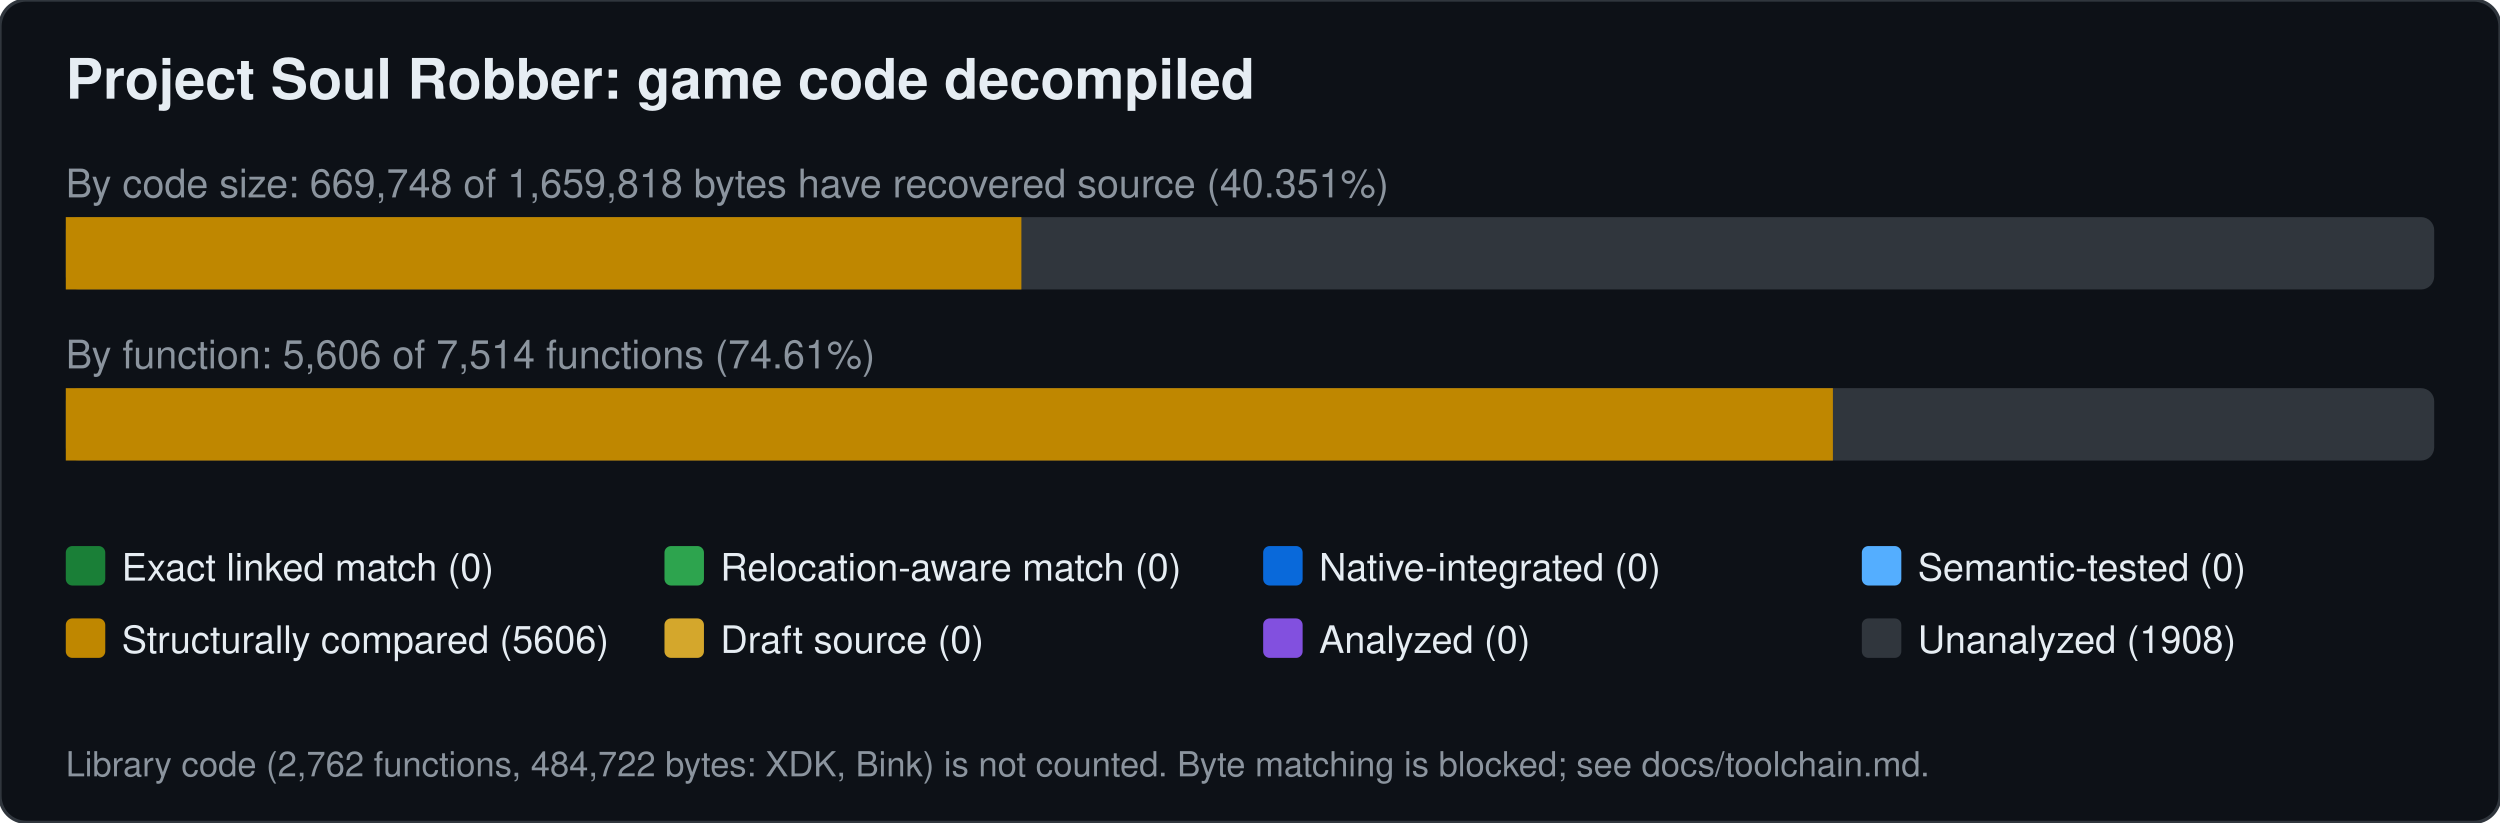
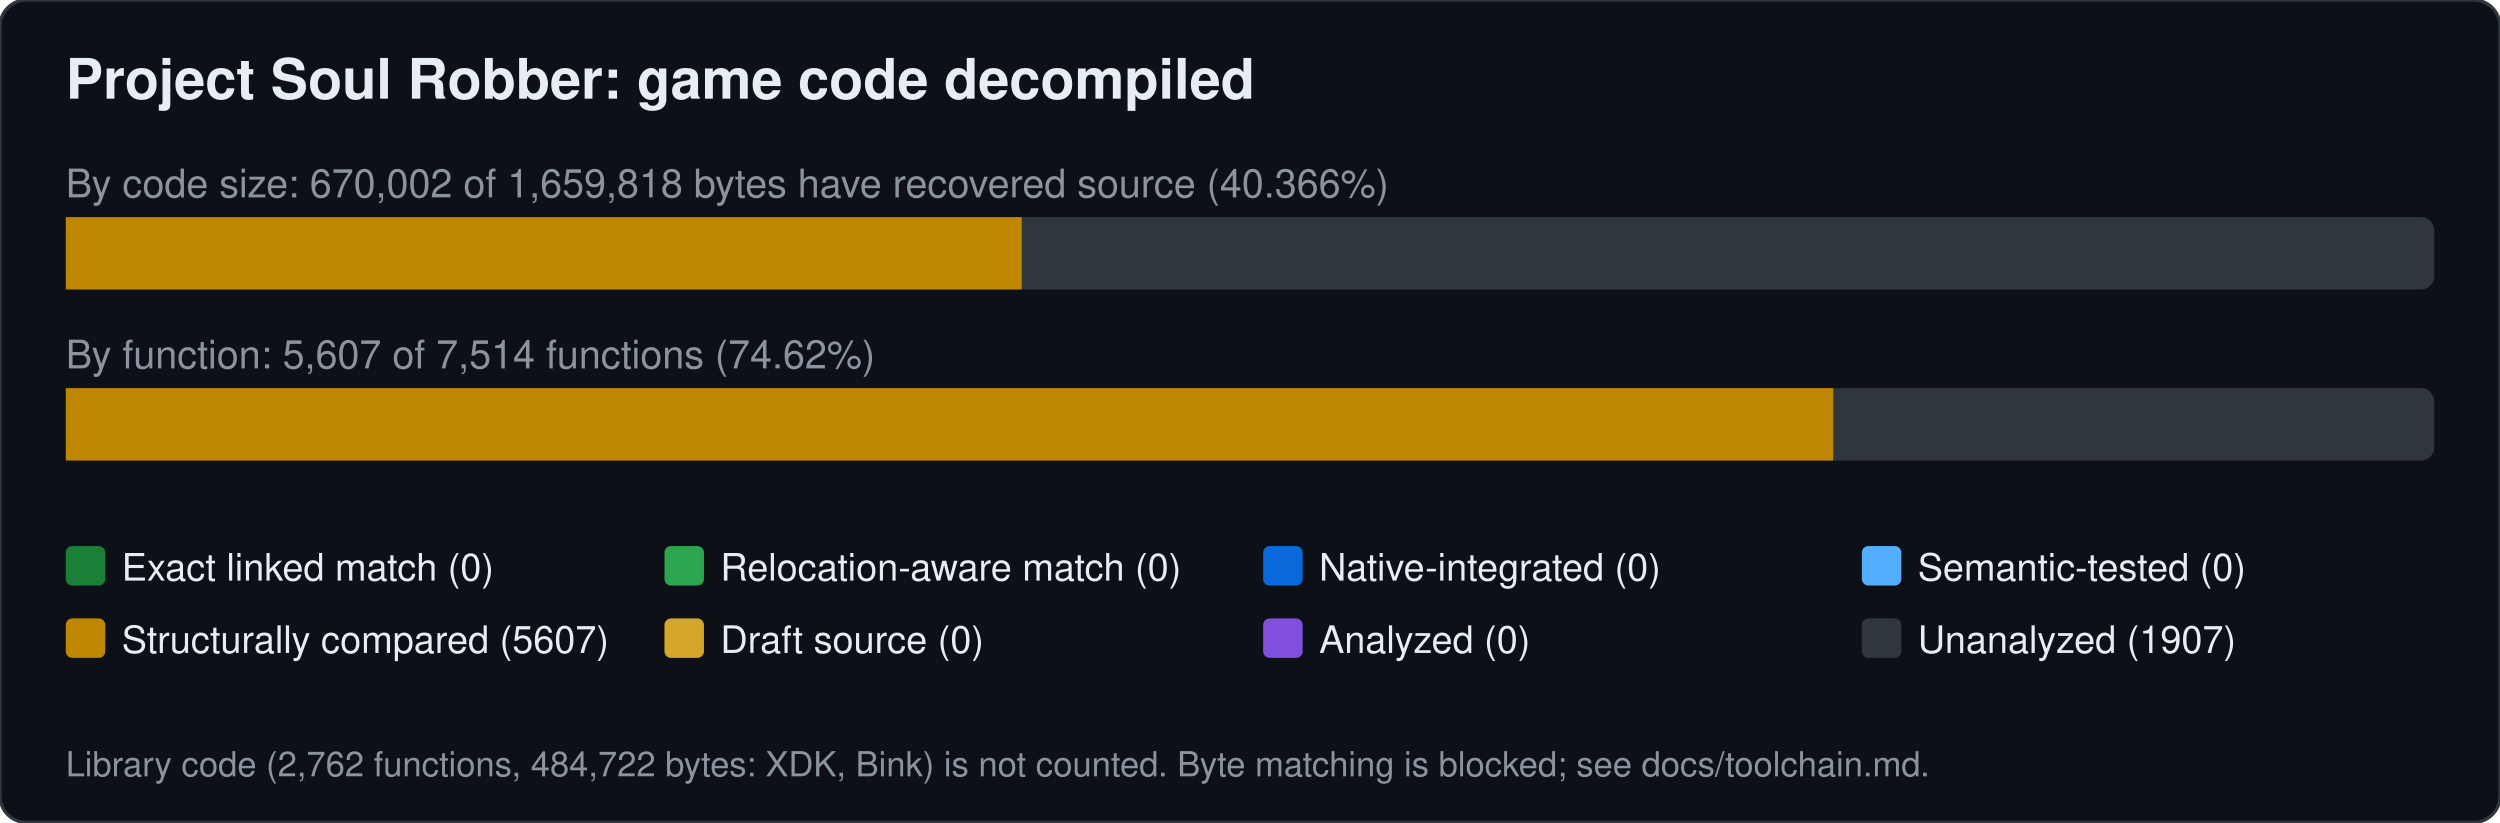
<svg xmlns="http://www.w3.org/2000/svg" width="760" height="250" viewBox="0 0 760 250" font-family="Segoe UI,Helvetica,Arial,sans-serif">
  <rect width="760" height="250" rx="8" fill="#0d1117" stroke="#30363d" />
  <text x="20" y="30" font-size="17" font-weight="600" fill="#e6edf3">Project Soul Robber: game code decompiled</text>
-   <text x="20" y="60" font-size="12" fill="#8b949e">By code size: 669,748 of 1,659,818 bytes have recovered source (40.351%)</text>
+   <text x="20" y="60" font-size="12" fill="#8b949e">By code size: 670,002 of 1,659,818 bytes have recovered source (40.366%)</text>
  <rect x="20" y="66" width="720" height="22" rx="4" fill="#30363d" />
-   <rect x="20.0" y="66" width="290.5" height="22" fill="#bf8700" />
-   <text x="20" y="112" font-size="12" fill="#8b949e">By function: 5,606 of 7,514 functions (74.61%)</text>
+   <rect x="20.0" y="66" width="290.6" height="22" fill="#bf8700" />
+   <text x="20" y="112" font-size="12" fill="#8b949e">By function: 5,607 of 7,514 functions (74.62%)</text>
  <rect x="20" y="118" width="720" height="22" rx="4" fill="#30363d" />
-   <rect x="20.0" y="118" width="537.2" height="22" fill="#bf8700" />
+   <rect x="20.0" y="118" width="537.3" height="22" fill="#bf8700" />
  <rect x="20" y="166" width="12" height="12" rx="2" fill="#1a7f37" />
  <text x="37" y="176.5" font-size="11.5" fill="#e6edf3">Exact linked match (0)</text>
  <rect x="202" y="166" width="12" height="12" rx="2" fill="#2da44e" />
  <text x="219" y="176.5" font-size="11.5" fill="#e6edf3">Relocation-aware match (0)</text>
  <rect x="384" y="166" width="12" height="12" rx="2" fill="#0969da" />
  <text x="401" y="176.5" font-size="11.5" fill="#e6edf3">Native-integrated (0)</text>
  <rect x="566" y="166" width="12" height="12" rx="2" fill="#54aeff" />
  <text x="583" y="176.5" font-size="11.5" fill="#e6edf3">Semantic-tested (0)</text>
  <rect x="20" y="188" width="12" height="12" rx="2" fill="#bf8700" />
-   <text x="37" y="198.5" font-size="11.5" fill="#e6edf3">Structurally compared (5606)</text>
+   <text x="37" y="198.5" font-size="11.5" fill="#e6edf3">Structurally compared (5607)</text>
  <rect x="202" y="188" width="12" height="12" rx="2" fill="#d4a72c" />
  <text x="219" y="198.5" font-size="11.5" fill="#e6edf3">Draft source (0)</text>
  <rect x="384" y="188" width="12" height="12" rx="2" fill="#8250df" />
  <text x="401" y="198.5" font-size="11.5" fill="#e6edf3">Analyzed (0)</text>
  <rect x="566" y="188" width="12" height="12" rx="2" fill="#30363d" />
-   <text x="583" y="198.5" font-size="11.5" fill="#e6edf3">Unanalyzed (1908)</text>
+   <text x="583" y="198.5" font-size="11.5" fill="#e6edf3">Unanalyzed (1907)</text>
  <text x="20" y="236" font-size="10.5" fill="#8b949e">Library code (2,762 functions, 484,722 bytes: XDK, Bink) is not counted. Byte matching is blocked; see docs/toolchain.md.</text>
</svg>
